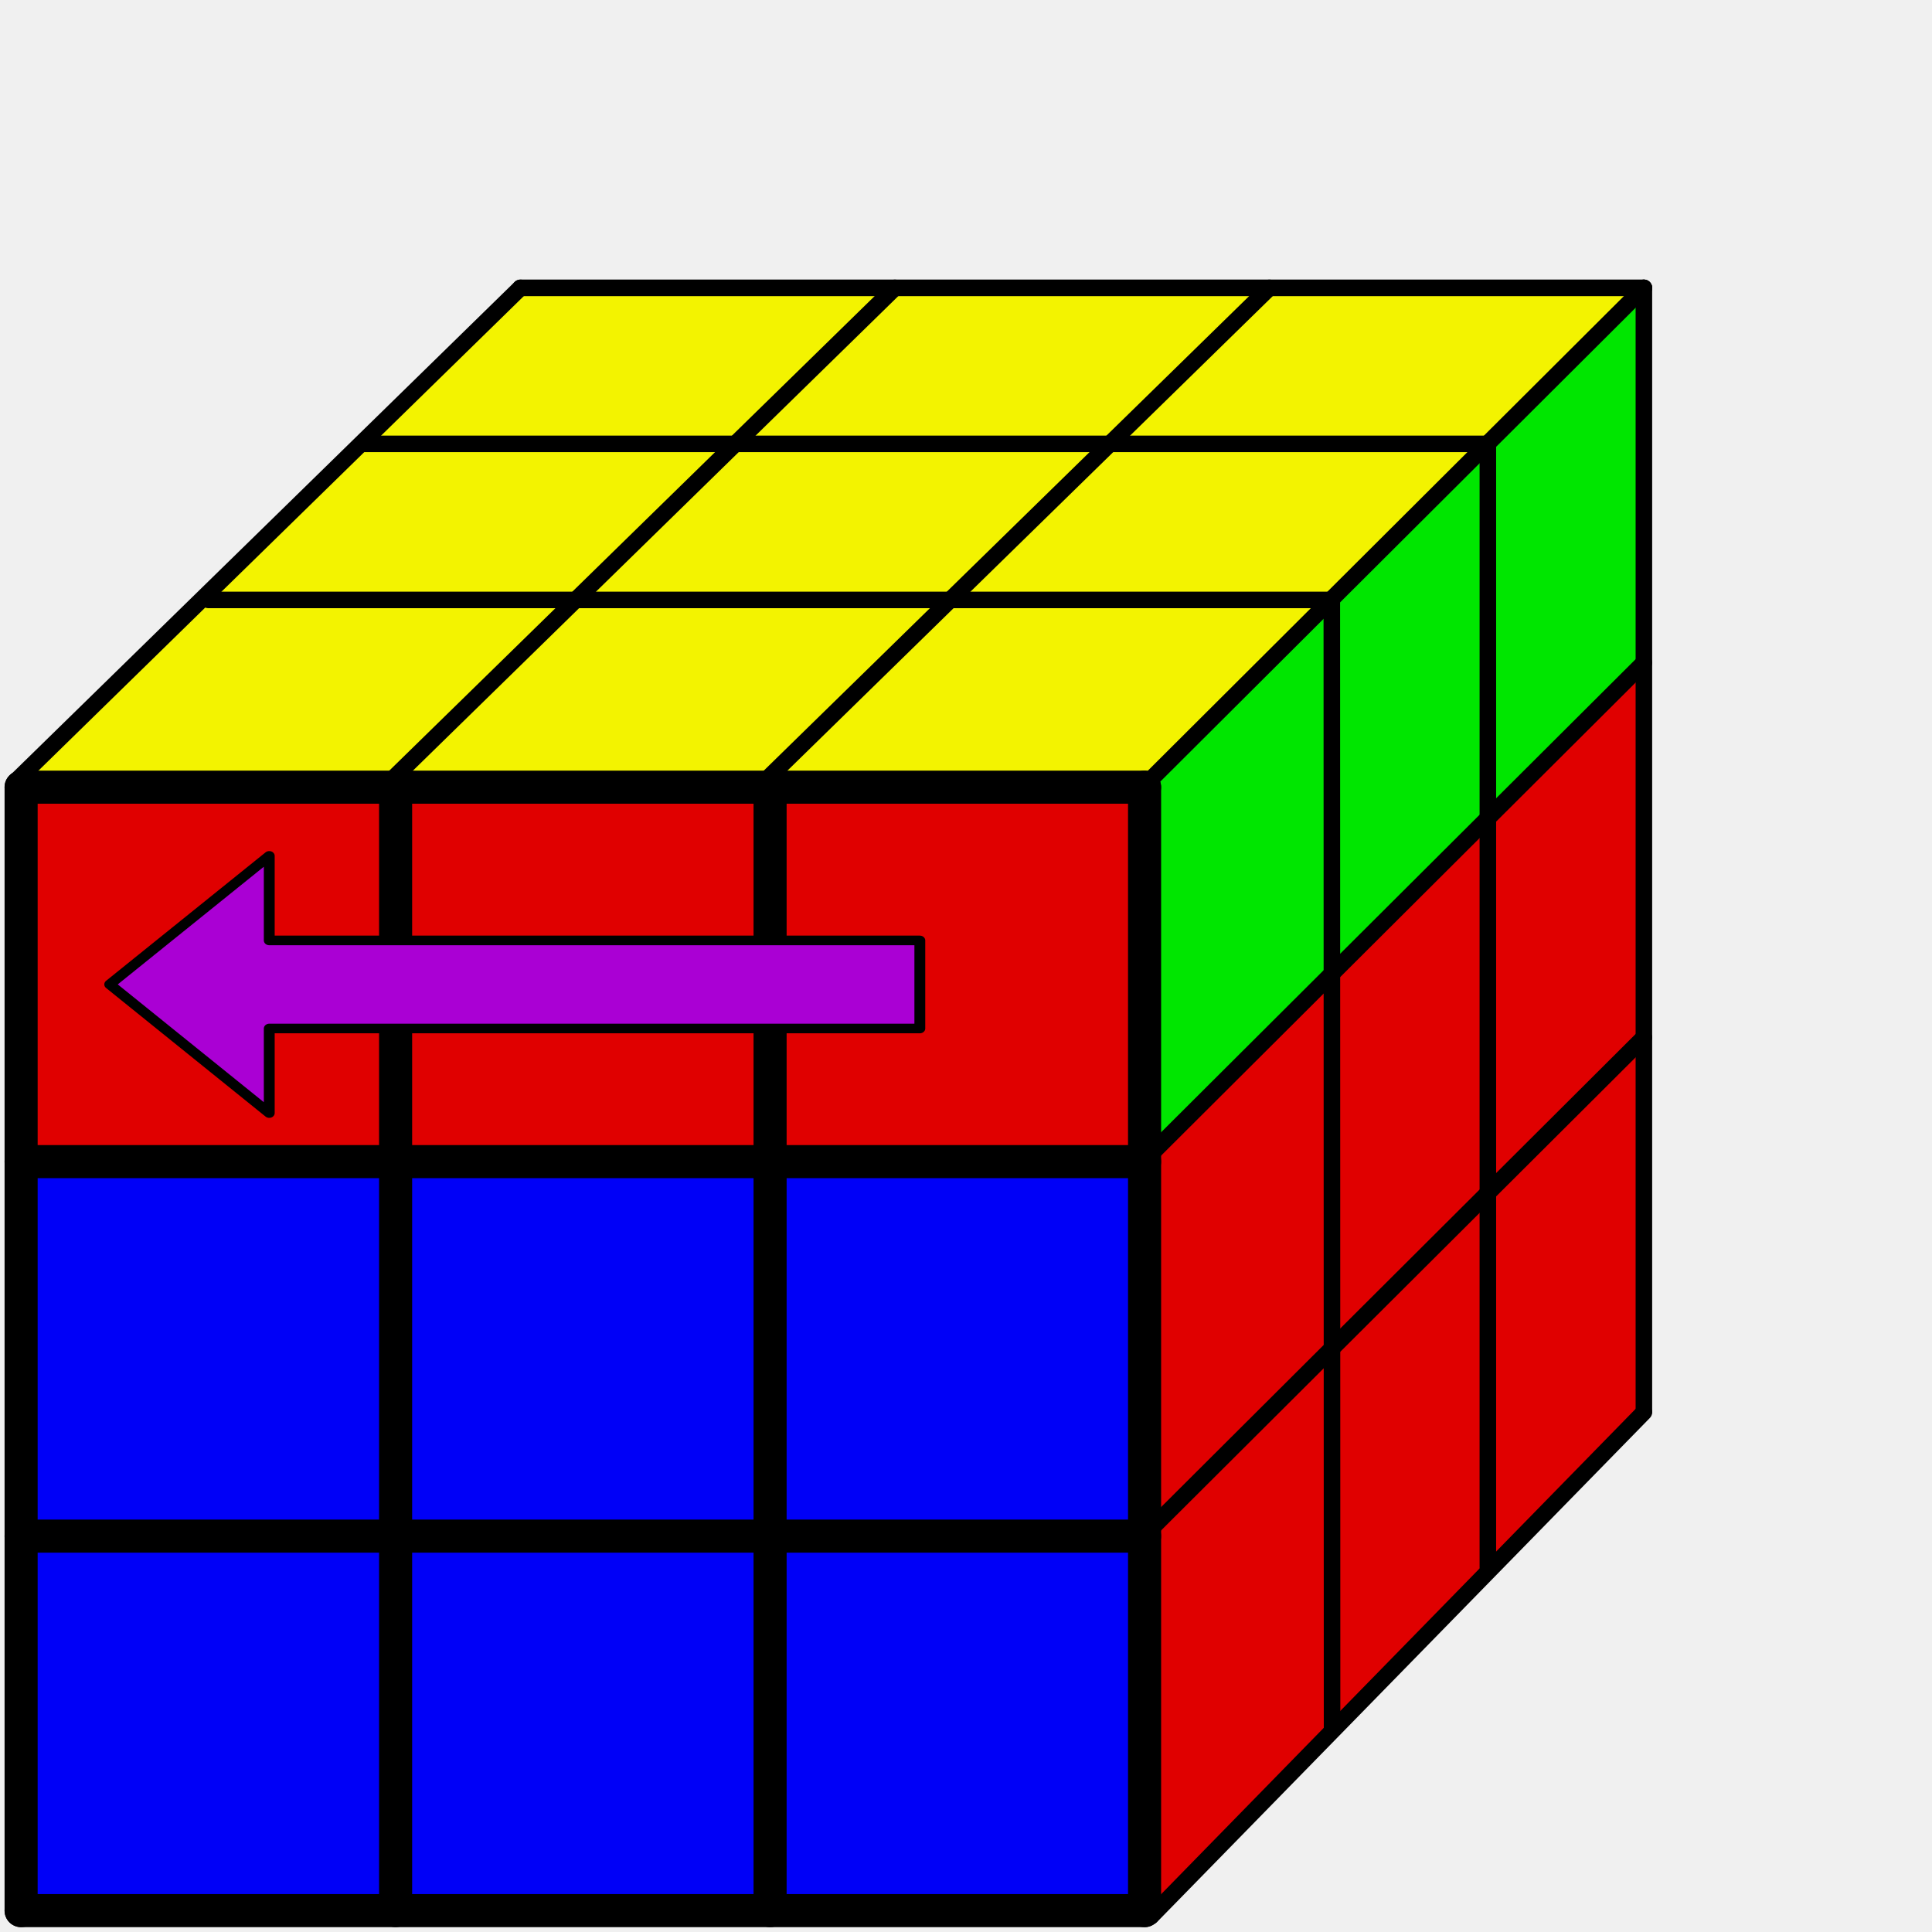
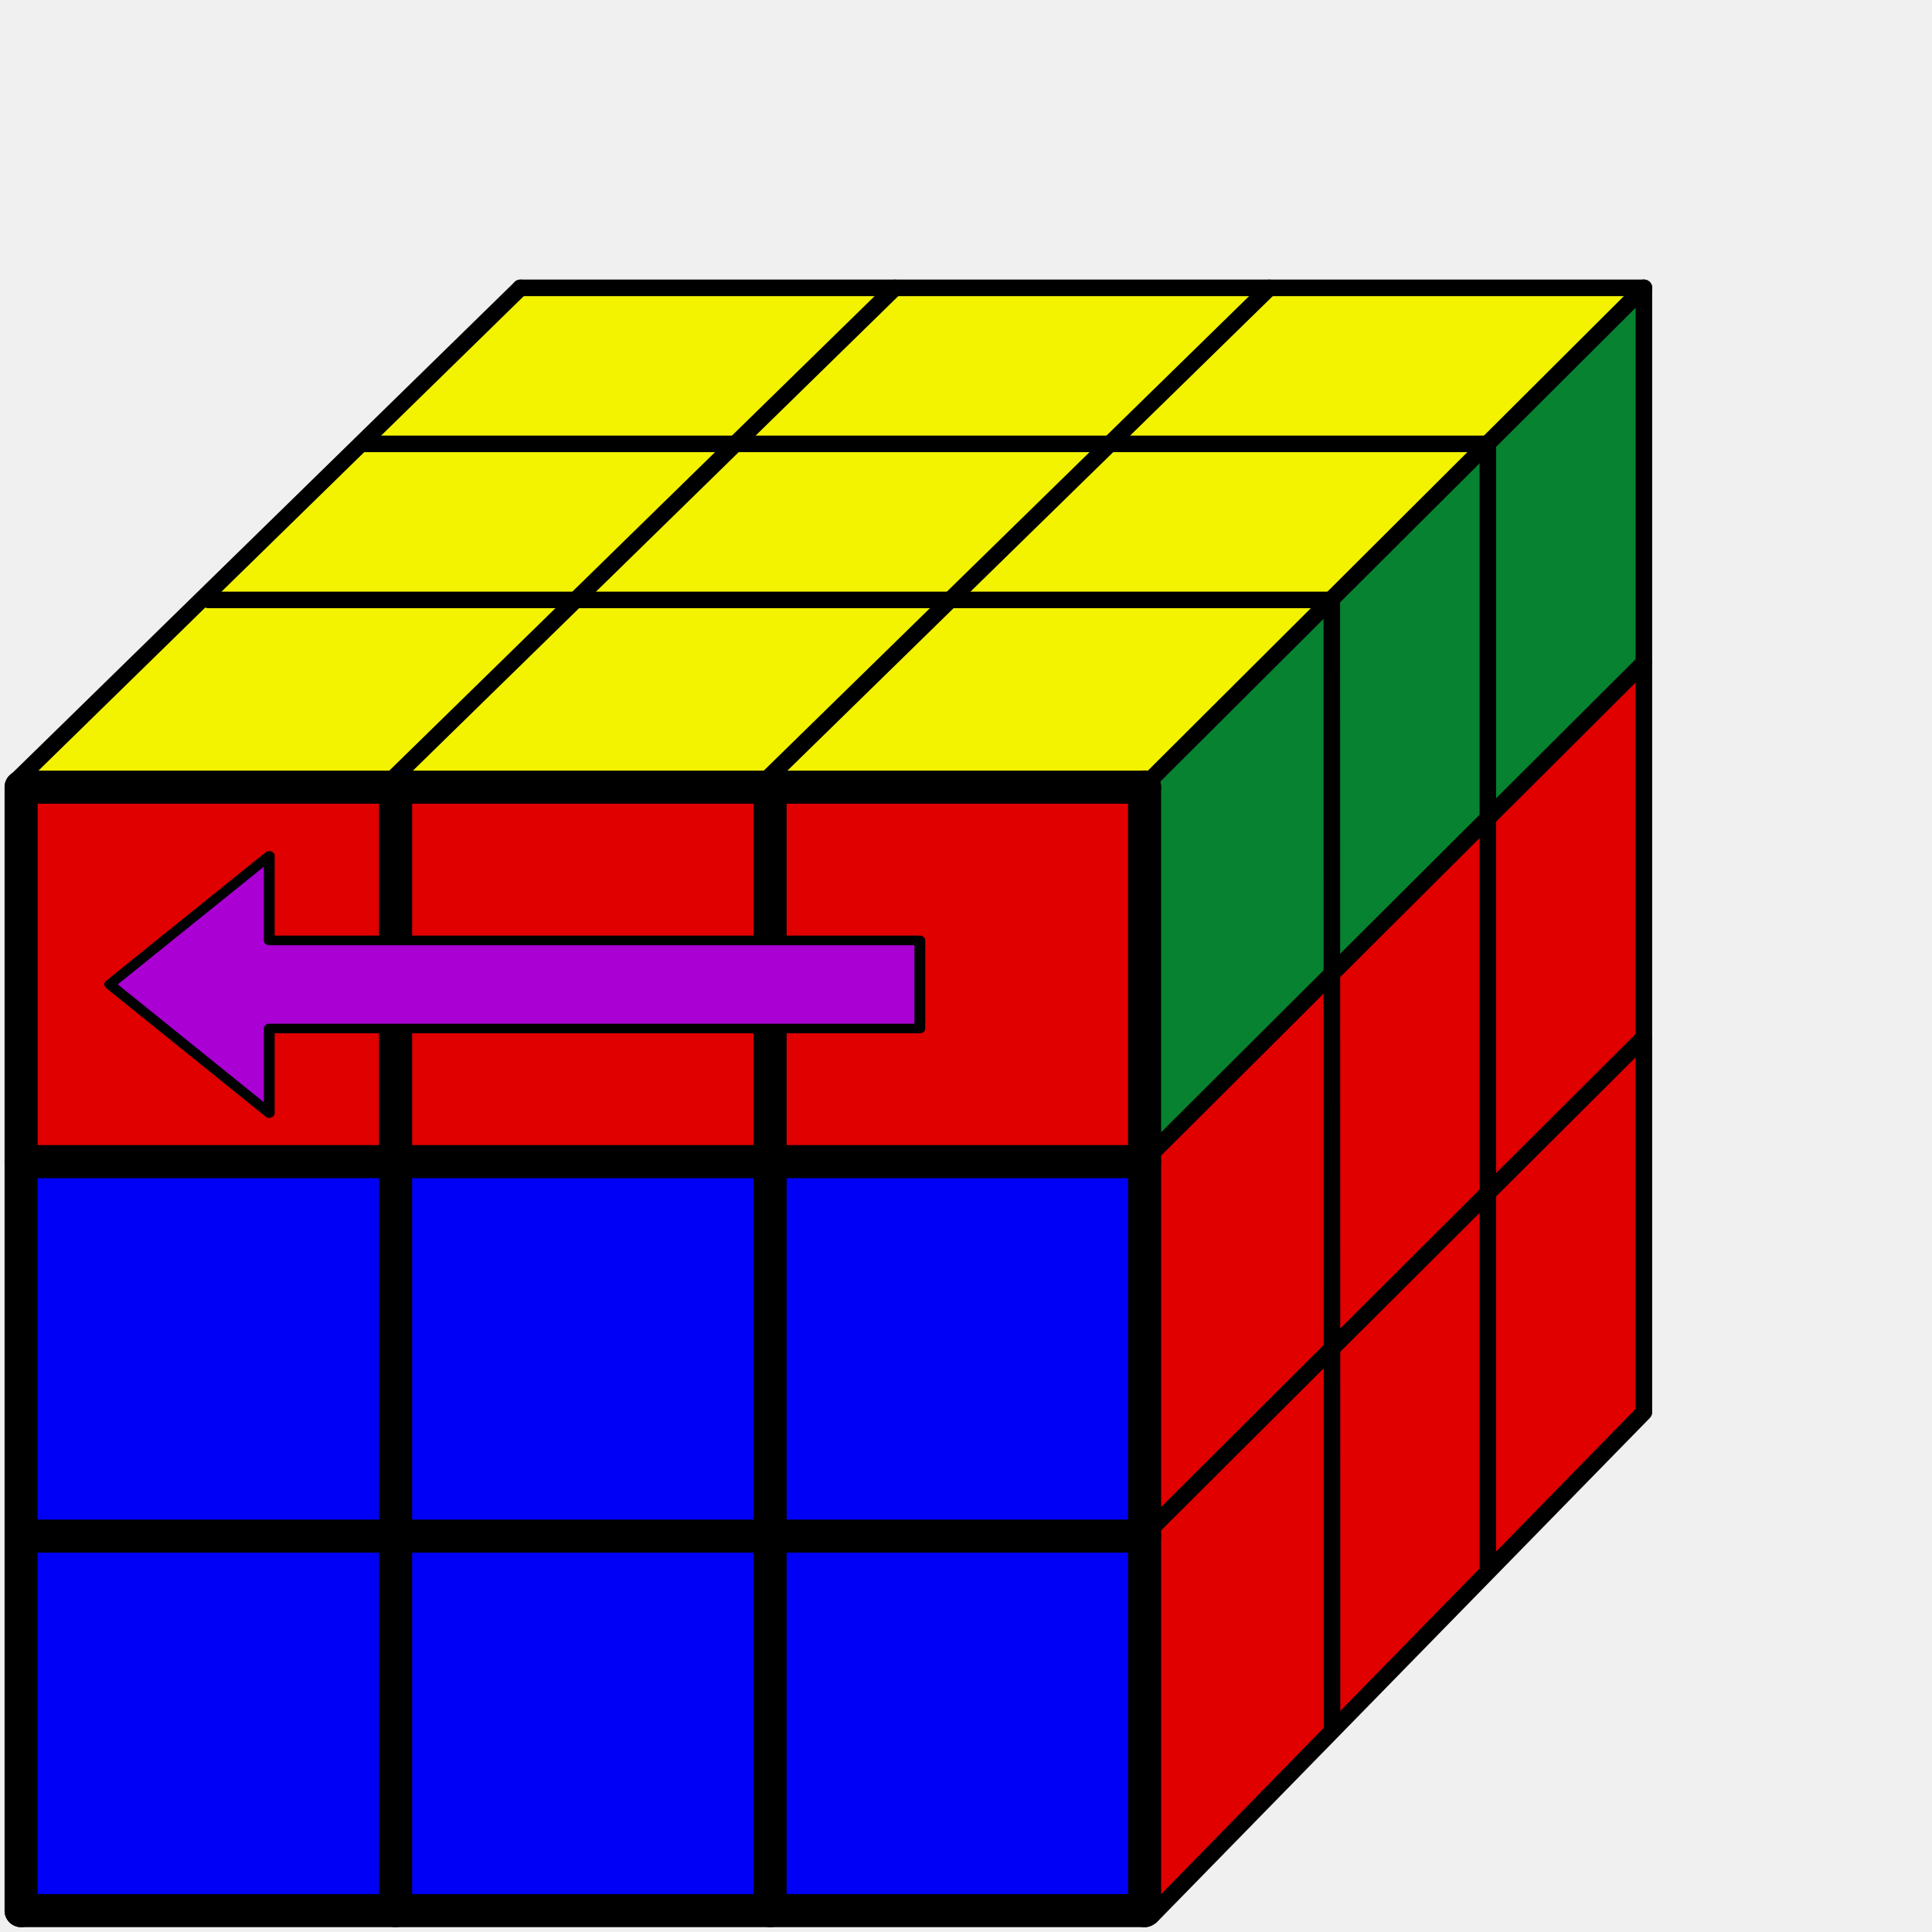
<svg xmlns="http://www.w3.org/2000/svg" xmlns:ns1="http://xml.openoffice.org/svg/export" version="1.2" width="42mm" height="42mm" viewBox="0 0 6190.866 6190.866" preserveAspectRatio="xMidYMid" xml:space="preserve" id="svg210" style="fill-rule:evenodd;stroke-width:28.222;stroke-linejoin:round">
  <defs class="ClipPathGroup" id="defs8">
    <marker style="overflow:visible" id="marker25861" refX="0" refY="0" orient="auto">
      <path transform="scale(0.4)" style="fill:#ff9e00;fill-opacity:1;fill-rule:evenodd;stroke:#ff9e00;stroke-width:1pt;stroke-opacity:1" d="M 5.77,0 -2.88,5 V -5 Z" id="path25859" />
    </marker>
    <marker orient="auto" refY="0" refX="0" id="marker9934" style="overflow:visible">
      <path id="path9932" d="M 5.77,0 -2.88,5 V -5 Z" style="fill:#ff9e00;fill-opacity:1;fill-rule:evenodd;stroke:#ff9e00;stroke-width:1pt;stroke-opacity:1" transform="scale(0.2)" />
    </marker>
    <marker orient="auto" refY="0" refX="0" id="marker9840" style="overflow:visible">
      <path id="path9838" style="fill:#ff9e00;fill-opacity:1;fill-rule:evenodd;stroke:#ff9e00;stroke-width:0.625;stroke-linejoin:round;stroke-opacity:1" d="M 8.719,4.034 -2.207,0.016 8.719,-4.002 c -1.745,2.372 -1.735,5.617 -6e-7,8.035 z" transform="matrix(-0.3,0,0,-0.3,0.69,0)" />
    </marker>
    <marker orient="auto" refY="0" refX="0" id="marker9752" style="overflow:visible">
      <path id="path9750" d="M 0,0 5,-5 -12.5,0 5,5 Z" style="fill:#ff9e00;fill-opacity:1;fill-rule:evenodd;stroke:#ff9e00;stroke-width:1pt;stroke-opacity:1" transform="matrix(-0.2,0,0,-0.2,-1.2,0)" />
    </marker>
    <marker orient="auto" refY="0" refX="0" id="marker9670" style="overflow:visible">
      <path id="path9668" style="fill:#ff9e00;fill-opacity:1;fill-rule:evenodd;stroke:#ff9e00;stroke-width:0.625;stroke-linejoin:round;stroke-opacity:1" d="M 8.719,4.034 -2.207,0.016 8.719,-4.002 c -1.745,2.372 -1.735,5.617 -6e-7,8.035 z" transform="matrix(-0.3,0,0,-0.3,0.69,0)" />
    </marker>
    <marker orient="auto" refY="0" refX="0" id="marker9594" style="overflow:visible">
      <path id="path9592" style="fill:#ff9e00;fill-opacity:1;fill-rule:evenodd;stroke:#ff9e00;stroke-width:0.625;stroke-linejoin:round;stroke-opacity:1" d="M 8.719,4.034 -2.207,0.016 8.719,-4.002 c -1.745,2.372 -1.735,5.617 -6e-7,8.035 z" transform="matrix(-0.3,0,0,-0.3,0.69,0)" />
    </marker>
    <marker orient="auto" refY="0" refX="0" id="TriangleOutS" style="overflow:visible">
      <path id="path1110" d="M 5.77,0 -2.88,5 V -5 Z" style="fill:#ff9e00;fill-opacity:1;fill-rule:evenodd;stroke:#ff9e00;stroke-width:1pt;stroke-opacity:1" transform="scale(0.2)" />
    </marker>
    <marker orient="auto" refY="0" refX="0" id="EmptyTriangleOutM" style="overflow:visible">
      <path id="path1125" d="M 5.77,0 -2.88,5 V -5 Z" style="fill:#ffffff;fill-rule:evenodd;stroke:#ff9e00;stroke-width:1pt;stroke-opacity:1" transform="matrix(0.4,0,0,0.4,-1.8,0)" />
    </marker>
    <marker orient="auto" refY="0" refX="0" id="Arrow2Send" style="overflow:visible">
      <path id="path995" style="fill:#ff9e00;fill-opacity:1;fill-rule:evenodd;stroke:#ff9e00;stroke-width:0.625;stroke-linejoin:round;stroke-opacity:1" d="M 8.719,4.034 -2.207,0.016 8.719,-4.002 c -1.745,2.372 -1.735,5.617 -6e-7,8.035 z" transform="matrix(-0.3,0,0,-0.3,0.69,0)" />
    </marker>
    <marker orient="auto" refY="0" refX="0" id="Arrow1Send" style="overflow:visible">
      <path id="path977" d="M 0,0 5,-5 -12.5,0 5,5 Z" style="fill:#ff9e00;fill-opacity:1;fill-rule:evenodd;stroke:#ff9e00;stroke-width:1pt;stroke-opacity:1" transform="matrix(-0.2,0,0,-0.2,-1.2,0)" />
    </marker>
    <marker orient="auto" refY="0" refX="0" id="Arrow1Mend" style="overflow:visible">
      <path id="path971" d="M 0,0 5,-5 -12.5,0 5,5 Z" style="fill:#ff9e00;fill-opacity:1;fill-rule:evenodd;stroke:#ff9e00;stroke-width:1pt;stroke-opacity:1" transform="matrix(-0.4,0,0,-0.4,-4,0)" />
    </marker>
    <marker orient="auto" refY="0" refX="0" id="Arrow2Mend" style="overflow:visible">
      <path id="path989" style="fill:#ff9e00;fill-opacity:1;fill-rule:evenodd;stroke:#ff9e00;stroke-width:0.625;stroke-linejoin:round;stroke-opacity:1" d="M 8.719,4.034 -2.207,0.016 8.719,-4.002 c -1.745,2.372 -1.735,5.617 -6e-7,8.035 z" transform="scale(-0.6)" />
    </marker>
    <marker orient="auto" refY="0" refX="0" id="TriangleOutL" style="overflow:visible">
      <path id="path1104" d="M 5.77,0 -2.88,5 V -5 Z" style="fill:#ff9e00;fill-opacity:1;fill-rule:evenodd;stroke:#ff9e00;stroke-width:1pt;stroke-opacity:1" transform="scale(0.8)" />
    </marker>
    <marker orient="auto" refY="0" refX="0" id="Arrow2Lend" style="overflow:visible">
      <path id="path983" style="fill:#000000;fill-opacity:1;fill-rule:evenodd;stroke:#000000;stroke-width:0.625;stroke-linejoin:round;stroke-opacity:1" d="M 8.719,4.034 -2.207,0.016 8.719,-4.002 c -1.745,2.372 -1.735,5.617 -6e-7,8.035 z" transform="matrix(-1.1,0,0,-1.1,-1.1,0)" />
    </marker>
    <marker orient="auto" refY="0" refX="0" id="Arrow1Lstart" style="overflow:visible">
      <path id="path962" d="M 0,0 5,-5 -12.5,0 5,5 Z" style="fill:#000000;fill-opacity:1;fill-rule:evenodd;stroke:#000000;stroke-width:1pt;stroke-opacity:1" transform="matrix(0.8,0,0,0.8,10,0)" />
    </marker>
    <clipPath id="presentation_clip_path" clipPathUnits="userSpaceOnUse">
      <rect x="0" y="0" width="6000" height="6000" id="rect2" />
    </clipPath>
    <clipPath id="presentation_clip_path_shrink" clipPathUnits="userSpaceOnUse">
      <rect x="6" y="6" width="5988" height="5988" id="rect5" />
    </clipPath>
    <marker orient="auto" refY="0" refX="0" id="TriangleOutM-3" style="overflow:visible">
      <path id="path1107-6" d="M 5.77,0 -2.88,5 V -5 Z" style="fill:#ff9e00;fill-opacity:1;fill-rule:evenodd;stroke:#ff9e00;stroke-width:1pt;stroke-opacity:1" transform="scale(0.4)" />
    </marker>
    <marker orient="auto" refY="0" refX="0" id="TriangleOutM-35" style="overflow:visible">
      <path id="path1107-62" d="M 5.77,0 -2.88,5 V -5 Z" style="fill:#ff9e00;fill-opacity:1;fill-rule:evenodd;stroke:#ff9e00;stroke-width:1pt;stroke-opacity:1" transform="scale(0.4)" />
    </marker>
    <filter style="color-interpolation-filters:sRGB" id="filter26163">
      <feConvolveMatrix in="SourceGraphic" kernelMatrix="0 1 0 1 -4 1 0 1 0" order="3 3" bias="0" divisor="1" targetX="1" targetY="1" preserveAlpha="true" result="convolve" id="feConvolveMatrix26161" />
    </filter>
    <clipPath clipPathUnits="userSpaceOnUse" id="presentation_clip_path-6">
      <rect id="rect2-7" height="5250" width="5250" y="0" x="0" />
    </clipPath>
    <clipPath clipPathUnits="userSpaceOnUse" id="presentation_clip_path_shrink-5">
      <rect id="rect5-3" height="5240" width="5240" y="5" x="5" />
    </clipPath>
    <g id="g10-6" ns1:id-list="id3 id4 id5 id6 id7 id8 id9 id10 id11 id12 id13 id14 id15 id16 id17 id18 id19 id20 id21 id22 id23 id24 id25 id26 id27 id28 id29 id30 id31 id32 id33 id34 id35 id36 id37 id38 id39 id40 id41 id42 id43 id44 id45 id46 id47 id48 id49 id50 id51 id52 id53 id54 id55 id56 id57 id58 id59 id60 id61 id62 id63 id64 id65 id66 id67 id68 id69 id70 id71 id72" ns1:slide="id1" />
    <g transform="matrix(4.8828125e-4,0,0,-4.8828125e-4,0,0)" id="bullet-char-template-57356-9">
      <path id="path14-1" d="M 580,1141 1163,571 580,0 -4,571 Z" />
    </g>
    <g transform="matrix(4.8828125e-4,0,0,-4.8828125e-4,0,0)" id="bullet-char-template-57354-2">
      <path id="path17-7" d="M 8,1128 H 1137 V 0 H 8 Z" />
    </g>
    <g transform="matrix(4.8828125e-4,0,0,-4.8828125e-4,0,0)" id="bullet-char-template-10146-0">
      <path id="path20-9" d="M 174,0 602,739 174,1481 1456,739 Z M 1358,739 309,1346 659,739 Z" />
    </g>
    <g transform="matrix(4.8828125e-4,0,0,-4.8828125e-4,0,0)" id="bullet-char-template-10132-3">
      <path id="path23-6" d="M 2015,739 1276,0 H 717 l 543,543 H 174 v 393 h 1086 l -543,545 h 557 z" />
    </g>
    <g transform="matrix(4.8828125e-4,0,0,-4.8828125e-4,0,0)" id="bullet-char-template-10007-0">
      <path id="path26-6" d="m 0,-2 c -7,16 -16,29 -25,39 l 381,530 c -94,256 -141,385 -141,387 0,25 13,38 40,38 9,0 21,-2 34,-5 21,4 42,12 65,25 l 27,-13 111,-251 280,301 64,-25 24,25 c 21,-10 41,-24 62,-43 C 886,937 835,863 770,784 769,783 710,716 594,584 L 774,223 c 0,-27 -21,-55 -63,-84 l 16,-20 C 717,90 699,76 672,76 641,76 570,178 457,381 L 164,-76 c -22,-34 -53,-51 -92,-51 -42,0 -63,17 -64,51 -7,9 -10,24 -10,44 0,9 1,19 2,30 z" />
    </g>
    <g transform="matrix(4.8828125e-4,0,0,-4.8828125e-4,0,0)" id="bullet-char-template-10004-2">
      <path id="path29-6" d="M 285,-33 C 182,-33 111,30 74,156 52,228 41,333 41,471 c 0,78 14,145 41,201 34,71 87,106 158,106 53,0 88,-31 106,-94 l 23,-176 c 8,-64 28,-97 59,-98 l 735,706 c 11,11 33,17 66,17 42,0 63,-15 63,-46 V 965 c 0,-36 -10,-64 -30,-84 L 442,47 C 390,-6 338,-33 285,-33 Z" />
    </g>
    <g transform="matrix(4.8828125e-4,0,0,-4.8828125e-4,0,0)" id="bullet-char-template-9679-1">
      <path id="path32-8" d="M 813,0 C 632,0 489,54 383,161 276,268 223,411 223,592 c 0,181 53,324 160,431 106,107 249,161 430,161 179,0 323,-54 432,-161 108,-107 162,-251 162,-431 0,-180 -54,-324 -162,-431 C 1136,54 992,0 813,0 Z" />
    </g>
    <g transform="matrix(4.8828125e-4,0,0,-4.8828125e-4,0,0)" id="bullet-char-template-8226-7">
      <path id="path35-9" d="m 346,457 c -73,0 -137,26 -191,78 -54,51 -81,114 -81,188 0,73 27,136 81,188 54,52 118,78 191,78 73,0 134,-26 185,-79 51,-51 77,-114 77,-187 0,-75 -25,-137 -76,-188 -50,-52 -112,-78 -186,-78 z" />
    </g>
    <g transform="matrix(4.8828125e-4,0,0,-4.8828125e-4,0,0)" id="bullet-char-template-8211-2">
      <path id="path38-0" d="M -4,459 H 1135 V 606 H -4 Z" />
    </g>
    <g transform="matrix(4.8828125e-4,0,0,-4.8828125e-4,0,0)" id="bullet-char-template-61548-2">
      <path id="path41-3" d="m 173,740 c 0,163 58,303 173,419 116,115 255,173 419,173 163,0 302,-58 418,-173 116,-116 174,-256 174,-419 0,-163 -58,-303 -174,-418 C 1067,206 928,148 765,148 601,148 462,206 346,322 231,437 173,577 173,740 Z" />
    </g>
  </defs>
  <defs class="TextShapeIndex" id="defs12">
    <g ns1:slide="id1" ns1:id-list="id3 id4 id5 id6 id7 id8 id9 id10 id11 id12 id13 id14 id15 id16 id17 id18 id19 id20 id21 id22 id23" id="g10" />
  </defs>
  <defs class="EmbeddedBulletChars" id="defs44">
    <g id="bullet-char-template-57356" transform="matrix(4.8828125e-4,0,0,-4.8828125e-4,0,0)">
      <path d="M 580,1141 1163,571 580,0 -4,571 Z" id="path14" />
    </g>
    <g id="bullet-char-template-57354" transform="matrix(4.8828125e-4,0,0,-4.8828125e-4,0,0)">
      <path d="M 8,1128 H 1137 V 0 H 8 Z" id="path17" />
    </g>
    <g id="bullet-char-template-10146" transform="matrix(4.8828125e-4,0,0,-4.8828125e-4,0,0)">
      <path d="M 174,0 602,739 174,1481 1456,739 Z M 1358,739 309,1346 659,739 Z" id="path20" />
    </g>
    <g id="bullet-char-template-10132" transform="matrix(4.8828125e-4,0,0,-4.8828125e-4,0,0)">
      <path d="M 2015,739 1276,0 H 717 l 543,543 H 174 v 393 h 1086 l -543,545 h 557 z" id="path23" />
    </g>
    <g id="bullet-char-template-10007" transform="matrix(4.8828125e-4,0,0,-4.8828125e-4,0,0)">
      <path d="m 0,-2 c -7,16 -16,29 -25,39 l 381,530 c -94,256 -141,385 -141,387 0,25 13,38 40,38 9,0 21,-2 34,-5 21,4 42,12 65,25 l 27,-13 111,-251 280,301 64,-25 24,25 c 21,-10 41,-24 62,-43 C 886,937 835,863 770,784 769,783 710,716 594,584 L 774,223 c 0,-27 -21,-55 -63,-84 l 16,-20 C 717,90 699,76 672,76 641,76 570,178 457,381 L 164,-76 c -22,-34 -53,-51 -92,-51 -42,0 -63,17 -64,51 -7,9 -10,24 -10,44 0,9 1,19 2,30 z" id="path26" />
    </g>
    <g id="bullet-char-template-10004" transform="matrix(4.8828125e-4,0,0,-4.8828125e-4,0,0)">
      <path d="M 285,-33 C 182,-33 111,30 74,156 52,228 41,333 41,471 c 0,78 14,145 41,201 34,71 87,106 158,106 53,0 88,-31 106,-94 l 23,-176 c 8,-64 28,-97 59,-98 l 735,706 c 11,11 33,17 66,17 42,0 63,-15 63,-46 V 965 c 0,-36 -10,-64 -30,-84 L 442,47 C 390,-6 338,-33 285,-33 Z" id="path29" />
    </g>
    <g id="bullet-char-template-9679" transform="matrix(4.8828125e-4,0,0,-4.8828125e-4,0,0)">
      <path d="M 813,0 C 632,0 489,54 383,161 276,268 223,411 223,592 c 0,181 53,324 160,431 106,107 249,161 430,161 179,0 323,-54 432,-161 108,-107 162,-251 162,-431 0,-180 -54,-324 -162,-431 C 1136,54 992,0 813,0 Z" id="path32" />
    </g>
    <g id="bullet-char-template-8226" transform="matrix(4.8828125e-4,0,0,-4.8828125e-4,0,0)">
      <path d="m 346,457 c -73,0 -137,26 -191,78 -54,51 -81,114 -81,188 0,73 27,136 81,188 54,52 118,78 191,78 73,0 134,-26 185,-79 51,-51 77,-114 77,-187 0,-75 -25,-137 -76,-188 -50,-52 -112,-78 -186,-78 z" id="path35" />
    </g>
    <g id="bullet-char-template-8211" transform="matrix(4.8828125e-4,0,0,-4.8828125e-4,0,0)">
      <path d="M -4,459 H 1135 V 606 H -4 Z" id="path38" />
    </g>
    <g id="bullet-char-template-61548" transform="matrix(4.8828125e-4,0,0,-4.8828125e-4,0,0)">
      <path d="m 173,740 c 0,163 58,303 173,419 116,115 255,173 419,173 163,0 302,-58 418,-173 116,-116 174,-256 174,-419 0,-163 -58,-303 -174,-418 C 1067,206 928,148 765,148 601,148 462,206 346,322 231,437 173,577 173,740 Z" id="path41" />
    </g>
  </defs>
  <defs class="TextEmbeddedBitmaps" id="defs46" />
  <path style="fill:#e00000;fill-opacity:1;stroke-width:439.822" d="m 5264.683,4530.533 -485.948,471.904 -2.247,-1191.59 493.813,-474.151 z" id="path1023-6" />
  <path style="fill:#e00000;fill-opacity:1;stroke-width:439.822" d="m 4758.808,5048.129 -474.712,474.151 -10.112,-1206.196 480.33,-475.275 z" id="path1023-7" />
  <path style="fill:#e00000;fill-opacity:1;stroke-width:439.822" d="m 4265.777,5552.902 -561.228,551.678 -5.618,-1212.938 554.487,-546.06 z" id="path1023-1" />
  <path style="fill:#e00000;fill-opacity:1;stroke-width:439.822" d="m 4257.559,4327.011 -560.105,557.296 -8.989,-1192.714 566.846,-552.802 z" id="path1023-9" />
  <path style="fill:#e00000;fill-opacity:1;stroke-width:439.822" d="M 4756.627,3827.812 4279.667,4305.333 V 3111.496 l 473.589,-461.792 z" id="path1023-5" />
  <path style="fill:#e00000;fill-opacity:1;stroke-width:439.822" d="m 5271.072,3326.211 -491.566,473.027 -7.865,-1189.343 498.308,-473.027 z" id="path1023-3" />
-   <path style="fill:#00e600;fill-opacity:1;stroke-width:439.822" d="m 5272.127,2136.137 -490.443,458.421 -10.112,-1171.366 481.454,-470.78 z" id="path1023" />
-   <path style="fill:#00e600;fill-opacity:1;stroke-width:439.822" d="m 4762.949,2631.42 -481.454,457.297 -3.371,-1178.107 478.083,-470.78 z" id="path1023-35" />
-   <path style="fill:#00e600;fill-opacity:1;stroke-width:439.822" d="m 4267.15,3126.382 -574.711,548.307 -3.371,-1180.354 565.722,-550.554 z" id="path1023-62" />
+   <path style="fill:#078230;fill-opacity:1;stroke-width:439.822" d="m 5272.127,2136.137 -490.443,458.421 -10.112,-1171.366 481.454,-470.78 z" id="path1023" />
+   <path style="fill:#078230;fill-opacity:1;stroke-width:439.822" d="m 4762.949,2631.42 -481.454,457.297 -3.371,-1178.107 478.083,-470.78 z" id="path1023-35" />
+   <path style="fill:#078230;fill-opacity:1;stroke-width:439.822" d="m 4267.15,3126.382 -574.711,548.307 -3.371,-1180.354 565.722,-550.554 z" id="path1023-62" />
  <path style="fill:#f3f300;fill-opacity:1;stroke-width:439.822" d="m 3696.995,2489.835 -1220.339,7.945 576.801,-572.034 1191.737,9.534 z" id="path1023-2-8" />
  <path style="fill:#f3f300;fill-opacity:1;stroke-width:439.822" d="m 2453.652,2500.356 -1159.199,-12.11 545.021,-552.966 1194.915,-6.356 z" id="path1023-2-8-5" />
  <path style="fill:#f3f300;fill-opacity:1;stroke-width:439.822" d="m 1262.673,2481.89 -1177.437,1.589 552.966,-559.322 1175.848,11.123 z" id="path1023-2-8-9" />
  <path style="fill:#f3f300;fill-opacity:1;stroke-width:439.822" d="m 3053.457,1922.568 -1201.271,-1.589 506.886,-498.941 1174.258,14.301 z" id="path1023-2-8-7" />
  <path style="fill:#f3f300;fill-opacity:1;stroke-width:439.822" d="m 1852.186,1920.979 -1196.505,-15.89 490.996,-481.462 1191.737,7.945 z" id="path1023-2-8-22" />
  <path style="fill:#f3f300;fill-opacity:1;stroke-width:439.822" d="m 4267.652,1922.357 -1198.305,-6.144 463.983,-479.873 1234.322,-13.983 z" id="path1023-2-8-2" />
  <path style="fill:#f3f300;fill-opacity:1;stroke-width:439.822" d="m 4767.652,1422.357 -1210.487,-0.318 494.174,-503.708 1194.915,4.767 z" id="path1023-2-8-0" />
  <path style="fill:#f3f300;fill-opacity:1;stroke-width:439.822" d="m 3557.165,1422.039 -1172.67,-6.356 465.572,-495.763 1201.271,-1.589 z" id="path1023-2-8-23" />
  <path style="fill:#f3f300;fill-opacity:1;stroke-width:439.822" d="m 2359.071,1422.039 -1191.42,0.318 500,-500 1182.415,-2.437 z" id="path1023-2-8-8" />
  <path style="fill:#0000f7;fill-opacity:1;stroke-width:439.822" d="m 3649.326,6114.306 -1172.67,-7.945 -3.178,-1171.081 1180.174,-1.924 z" id="path1023-2" />
  <path style="fill:#0000f7;fill-opacity:1;stroke-width:439.822" d="m 2449.644,6100.005 -1164.725,-4.767 1.589,-1164.725 1166.314,-1.589 z" id="path1023-2-6" />
  <path style="fill:#0000f7;fill-opacity:1;stroke-width:439.822" d="m 2452.821,4903.501 -1167.903,-3.178 -1.589,-1155.191 1164.725,-11.123 z" id="path1023-2-3" />
  <path style="fill:#0000f7;fill-opacity:1;stroke-width:439.822" d="m 3642.97,4897.145 -1156.78,-1.589 V 3735.598 l 1167.462,-3.241 z" id="path1023-2-7" />
  <path style="fill:#e00000;fill-opacity:1;stroke-width:439.822" d="m 3647.737,3697.462 -1164.725,1.589 V 2532.738 l 1170.64,-1.381 z" id="path1023-2-0" />
  <path style="fill:#e00000;fill-opacity:1;stroke-width:439.822" d="m 2462.355,3713.352 -1183.793,-1.589 1.589,-1172.67 1187.5,-16.737 z" id="path1023-2-9" />
  <path style="fill:#e00000;fill-opacity:1;stroke-width:439.822" d="M 1260.27,3708.647 82.195,3695.164 87.876,2544.828 1267.652,2522.356 Z" id="path1023-2-61" />
  <path style="fill:#0000f7;fill-opacity:1;stroke-width:439.822" d="M 1257.906,4897.145 75.597,4895.344 82.058,3737.187 1246.783,3740.365 Z" id="path1023-2-2" />
  <path style="fill:#0000f7;fill-opacity:1;stroke-width:439.822" d="M 1248.372,6092.06 H 80.469 l 4.767,-1153.602 1167.903,-4.767 z" id="path1023-2-06" />
  <g id="g51" transform="translate(0,-2023.654)">
    <g id="id2" class="Master_Slide">
      <g id="bg-id2" class="Background" />
      <g id="bo-id2" class="BackgroundObjects" />
    </g>
  </g>
  <g class="SlideGroup" id="g208" transform="translate(-32.34827,222.3566)">
    <g id="g206">
      <g id="container-id1">
        <g id="id1" class="Slide" clip-path="url(#presentation_clip_path)">
          <g class="Page" id="g202">
            <g class="Group" id="g200">
              <g class="com.sun.star.drawing.LineShape" id="g58">
                <g id="id3">
                  <rect class="BoundingBox" x="47" y="2247" width="107" height="3707" id="rect53" style="fill:none;stroke:none" />
                  <path d="M 100,5900 V 2300" id="path55" style="fill:none;stroke:#000000;stroke-width:106;stroke-linecap:round;stroke-linejoin:miter" />
                </g>
              </g>
              <g class="com.sun.star.drawing.LineShape" id="g65">
                <g id="id4">
                  <rect class="BoundingBox" x="47" y="5847" width="3707" height="107" id="rect60" style="fill:none;stroke:none" />
                  <path d="M 100,5900 H 3700" id="path62" style="fill:none;stroke:#000000;stroke-width:106;stroke-linecap:round;stroke-linejoin:miter" />
                </g>
              </g>
              <g class="com.sun.star.drawing.LineShape" id="g72">
                <g id="id5">
                  <rect class="BoundingBox" x="3647" y="2247" width="107" height="3707" id="rect67" style="fill:none;stroke:none" />
                  <path d="M 3700,5900 V 2300" id="path69" style="fill:none;stroke:#000000;stroke-width:106;stroke-linecap:round;stroke-linejoin:miter" />
                </g>
              </g>
              <g class="com.sun.star.drawing.LineShape" id="g79">
                <g id="id6">
                  <rect class="BoundingBox" x="47" y="2247" width="3707" height="107" id="rect74" style="fill:none;stroke:none" />
                  <path d="M 100,2300 H 3700" id="path76" style="fill:none;stroke:#000000;stroke-width:106;stroke-linecap:round;stroke-linejoin:miter" />
                </g>
              </g>
              <g class="com.sun.star.drawing.LineShape" id="g86">
                <g id="id7">
                  <rect class="BoundingBox" x="1247" y="2247" width="107" height="3707" id="rect81" style="fill:none;stroke:none" />
                  <path d="M 1300,5900 V 2300" id="path83" style="fill:none;stroke:#000000;stroke-width:106;stroke-linecap:round;stroke-linejoin:miter" />
                </g>
              </g>
              <g class="com.sun.star.drawing.LineShape" id="g93">
                <g id="id8">
                  <rect class="BoundingBox" x="2447" y="2247" width="107" height="3707" id="rect88" style="fill:none;stroke:none" />
                  <path d="M 2500,5900 V 2300" id="path90" style="fill:none;stroke:#000000;stroke-width:106;stroke-linecap:round;stroke-linejoin:miter" />
                </g>
              </g>
              <g class="com.sun.star.drawing.LineShape" id="g100">
                <g id="id9">
                  <rect class="BoundingBox" x="47" y="3447" width="3707" height="107" id="rect95" style="fill:none;stroke:none" />
                  <path d="M 100,3500 H 3700" id="path97" style="fill:none;stroke:#000000;stroke-width:106;stroke-linecap:round;stroke-linejoin:miter" />
                </g>
              </g>
              <g class="com.sun.star.drawing.LineShape" id="g107">
                <g id="id10">
                  <rect class="BoundingBox" x="47" y="4647" width="3707" height="107" id="rect102" style="fill:none;stroke:none" />
                  <path d="M 100,4700 H 3700" id="path104" style="fill:none;stroke:#000000;stroke-width:106;stroke-linecap:round;stroke-linejoin:miter" />
                </g>
              </g>
              <g class="com.sun.star.drawing.LineShape" id="g114">
                <g id="id11">
                  <rect class="BoundingBox" x="673" y="1673" width="3655" height="55" id="rect109" style="fill:none;stroke:none" />
                  <path d="M 700,1700 H 4300" id="path111" style="fill:none;stroke:#000000;stroke-width:53;stroke-linecap:round;stroke-linejoin:miter" />
                </g>
              </g>
              <g class="com.sun.star.drawing.LineShape" id="g121">
                <g id="id12">
                  <rect class="BoundingBox" x="1173" y="1173" width="3655" height="55" id="rect116" style="fill:none;stroke:none" />
                  <path d="M 1200,1200 H 4800" id="path118" style="fill:none;stroke:#000000;stroke-width:53;stroke-linecap:round;stroke-linejoin:miter" />
                </g>
              </g>
              <g class="com.sun.star.drawing.LineShape" id="g128">
                <g id="id13">
                  <rect class="BoundingBox" x="1673" y="673" width="3655" height="55" id="rect123" style="fill:none;stroke:none" />
                  <path d="M 1700,700 H 5300" id="path125" style="fill:none;stroke:#000000;stroke-width:53;stroke-linecap:round;stroke-linejoin:miter" />
                </g>
              </g>
              <g class="com.sun.star.drawing.LineShape" id="g135">
                <g id="id14">
                  <rect class="BoundingBox" x="4273" y="1673" width="55" height="3655" id="rect130" style="fill:none;stroke:none" />
                  <path d="M 4300.794,5320.657 4300,1700" id="path132" style="fill:none;stroke:#000000;stroke-width:53;stroke-linecap:round;stroke-linejoin:miter" />
                </g>
              </g>
              <g class="com.sun.star.drawing.LineShape" id="g142">
                <g id="id15">
                  <rect class="BoundingBox" x="4773" y="1173" width="55" height="3655" id="rect137" style="fill:none;stroke:none" />
                  <path d="M 4800,4800 V 1200" id="path139" style="fill:none;stroke:#000000;stroke-width:53;stroke-linecap:round;stroke-linejoin:miter" />
                </g>
              </g>
              <g class="com.sun.star.drawing.LineShape" id="g149">
                <g id="id16">
                  <rect class="BoundingBox" x="5273" y="673" width="55" height="3655" id="rect144" style="fill:none;stroke:none" />
                  <path d="M 5300,4300 V 700" id="path146" style="fill:none;stroke:#000000;stroke-width:53;stroke-linecap:round;stroke-linejoin:miter" />
                </g>
              </g>
              <g class="com.sun.star.drawing.LineShape" id="g156">
                <g id="id17">
                  <rect class="BoundingBox" x="59" y="673" width="1669" height="1633" id="rect151" style="fill:none;stroke:none" />
                  <path d="M 86,2278 1700,700" id="path153" style="fill:none;stroke:#000000;stroke-width:53;stroke-linecap:round;stroke-linejoin:miter" />
                </g>
              </g>
              <g class="com.sun.star.drawing.LineShape" id="g163">
                <g id="id18">
                  <rect class="BoundingBox" x="1259" y="673" width="1669" height="1633" id="rect158" style="fill:none;stroke:none" />
                  <path d="M 1286,2278 2900,700" id="path160" style="fill:none;stroke:#000000;stroke-width:53;stroke-linecap:round;stroke-linejoin:miter" />
                </g>
              </g>
              <g class="com.sun.star.drawing.LineShape" id="g170">
                <g id="id19">
                  <rect class="BoundingBox" x="2459" y="673" width="1669" height="1633" id="rect165" style="fill:none;stroke:none" />
                  <path d="M 2486,2278 4100,700" id="path167" style="fill:none;stroke:#000000;stroke-width:53;stroke-linecap:round;stroke-linejoin:miter" />
                </g>
              </g>
              <g class="com.sun.star.drawing.LineShape" id="g177">
                <g id="id20">
                  <rect class="BoundingBox" x="3659" y="673" width="1669" height="1664" id="rect172" style="fill:none;stroke:none" />
                  <path d="M 3686,2309 5300,700" id="path174" style="fill:none;stroke:#000000;stroke-width:53;stroke-linecap:round;stroke-linejoin:miter" />
                </g>
              </g>
              <g class="com.sun.star.drawing.LineShape" id="g184">
                <g id="id21">
                  <rect class="BoundingBox" x="3659" y="1874" width="1669" height="1664" id="rect179" style="fill:none;stroke:none" />
                  <path d="M 3686,3510 5300,1901" id="path181" style="fill:none;stroke:#000000;stroke-width:53;stroke-linecap:round;stroke-linejoin:miter" />
                </g>
              </g>
              <g class="com.sun.star.drawing.LineShape" id="g191">
                <g id="id22">
                  <rect class="BoundingBox" x="3659" y="3075" width="1669" height="1664" id="rect186" style="fill:none;stroke:none" />
                  <path d="M 3686,4711 5300,3102" id="path188" style="fill:none;stroke:#000000;stroke-width:53;stroke-linecap:round;stroke-linejoin:miter" />
                </g>
              </g>
              <g class="com.sun.star.drawing.LineShape" id="g198">
                <g id="id23">
                  <rect class="BoundingBox" x="3694" y="4276" width="1634" height="1670" id="rect193" style="fill:none;stroke:none" />
                  <path d="M 3721,5918 5300,4303" id="path195" style="fill:none;stroke:#000000;stroke-width:53;stroke-linecap:round;stroke-linejoin:miter" />
                </g>
              </g>
            </g>
          </g>
        </g>
      </g>
    </g>
  </g>
  <g id="g1293" class="com.sun.star.drawing.CustomShape" transform="matrix(-0.4897066,0,0,0.4335147,5444.981,2309.036)">
    <g id="g1291">
      <rect id="rect1285" height="1974" width="5374" y="964" x="5064" class="BoundingBox" style="fill:none;stroke:none" />
      <path id="path1287" d="m 5100,1625 h 4257 v -625 l 1044,950 -1044,951 V 2276 H 5100 Z m 0,-625 z m 5301,1901 z" style="fill:#aa00d4;fill-opacity:1;stroke:none" />
      <path id="path1289" d="m 5100,1625 h 4257 v -625 l 1044,950 -1044,951 V 2276 H 5100 Z" style="fill:none;stroke:#000000;stroke-width:71;stroke-linejoin:round" />
    </g>
  </g>
</svg>
